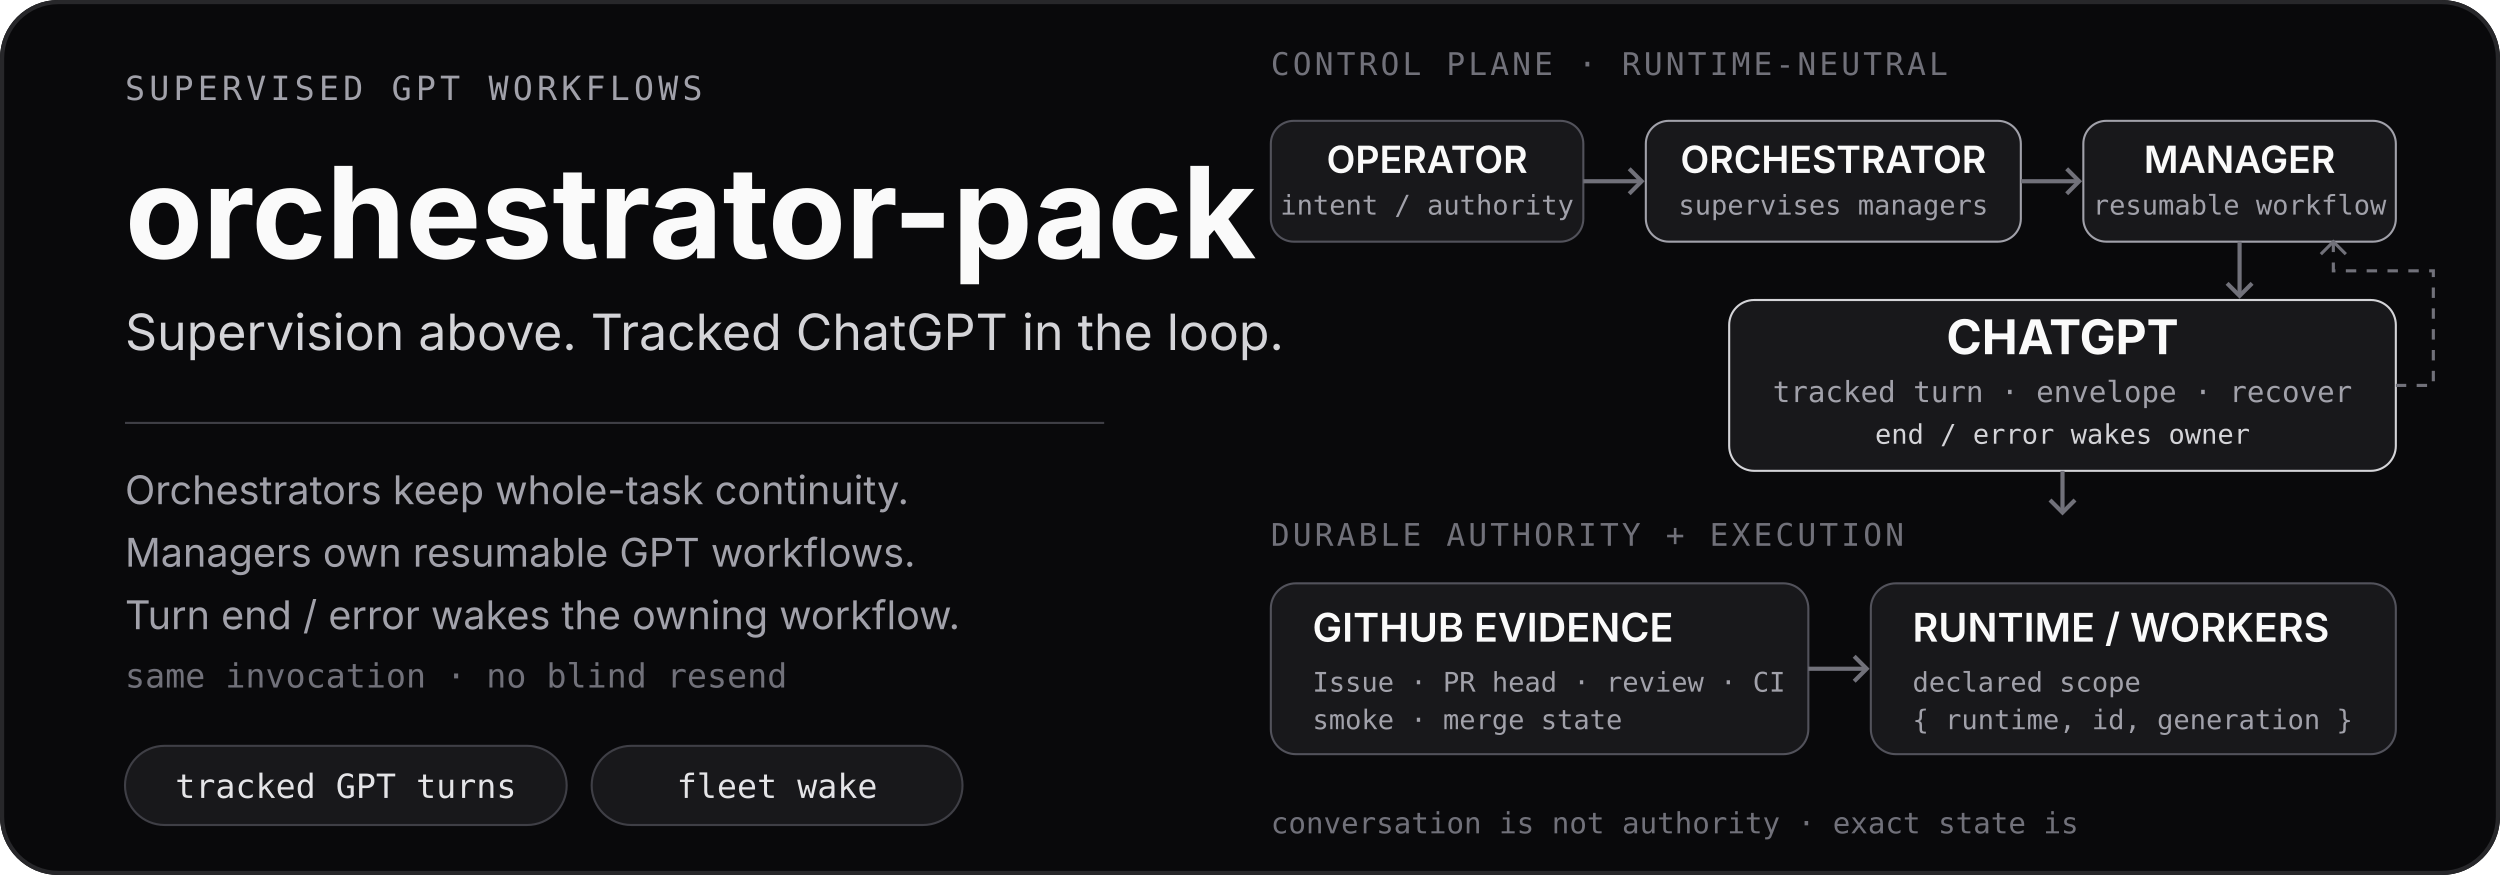
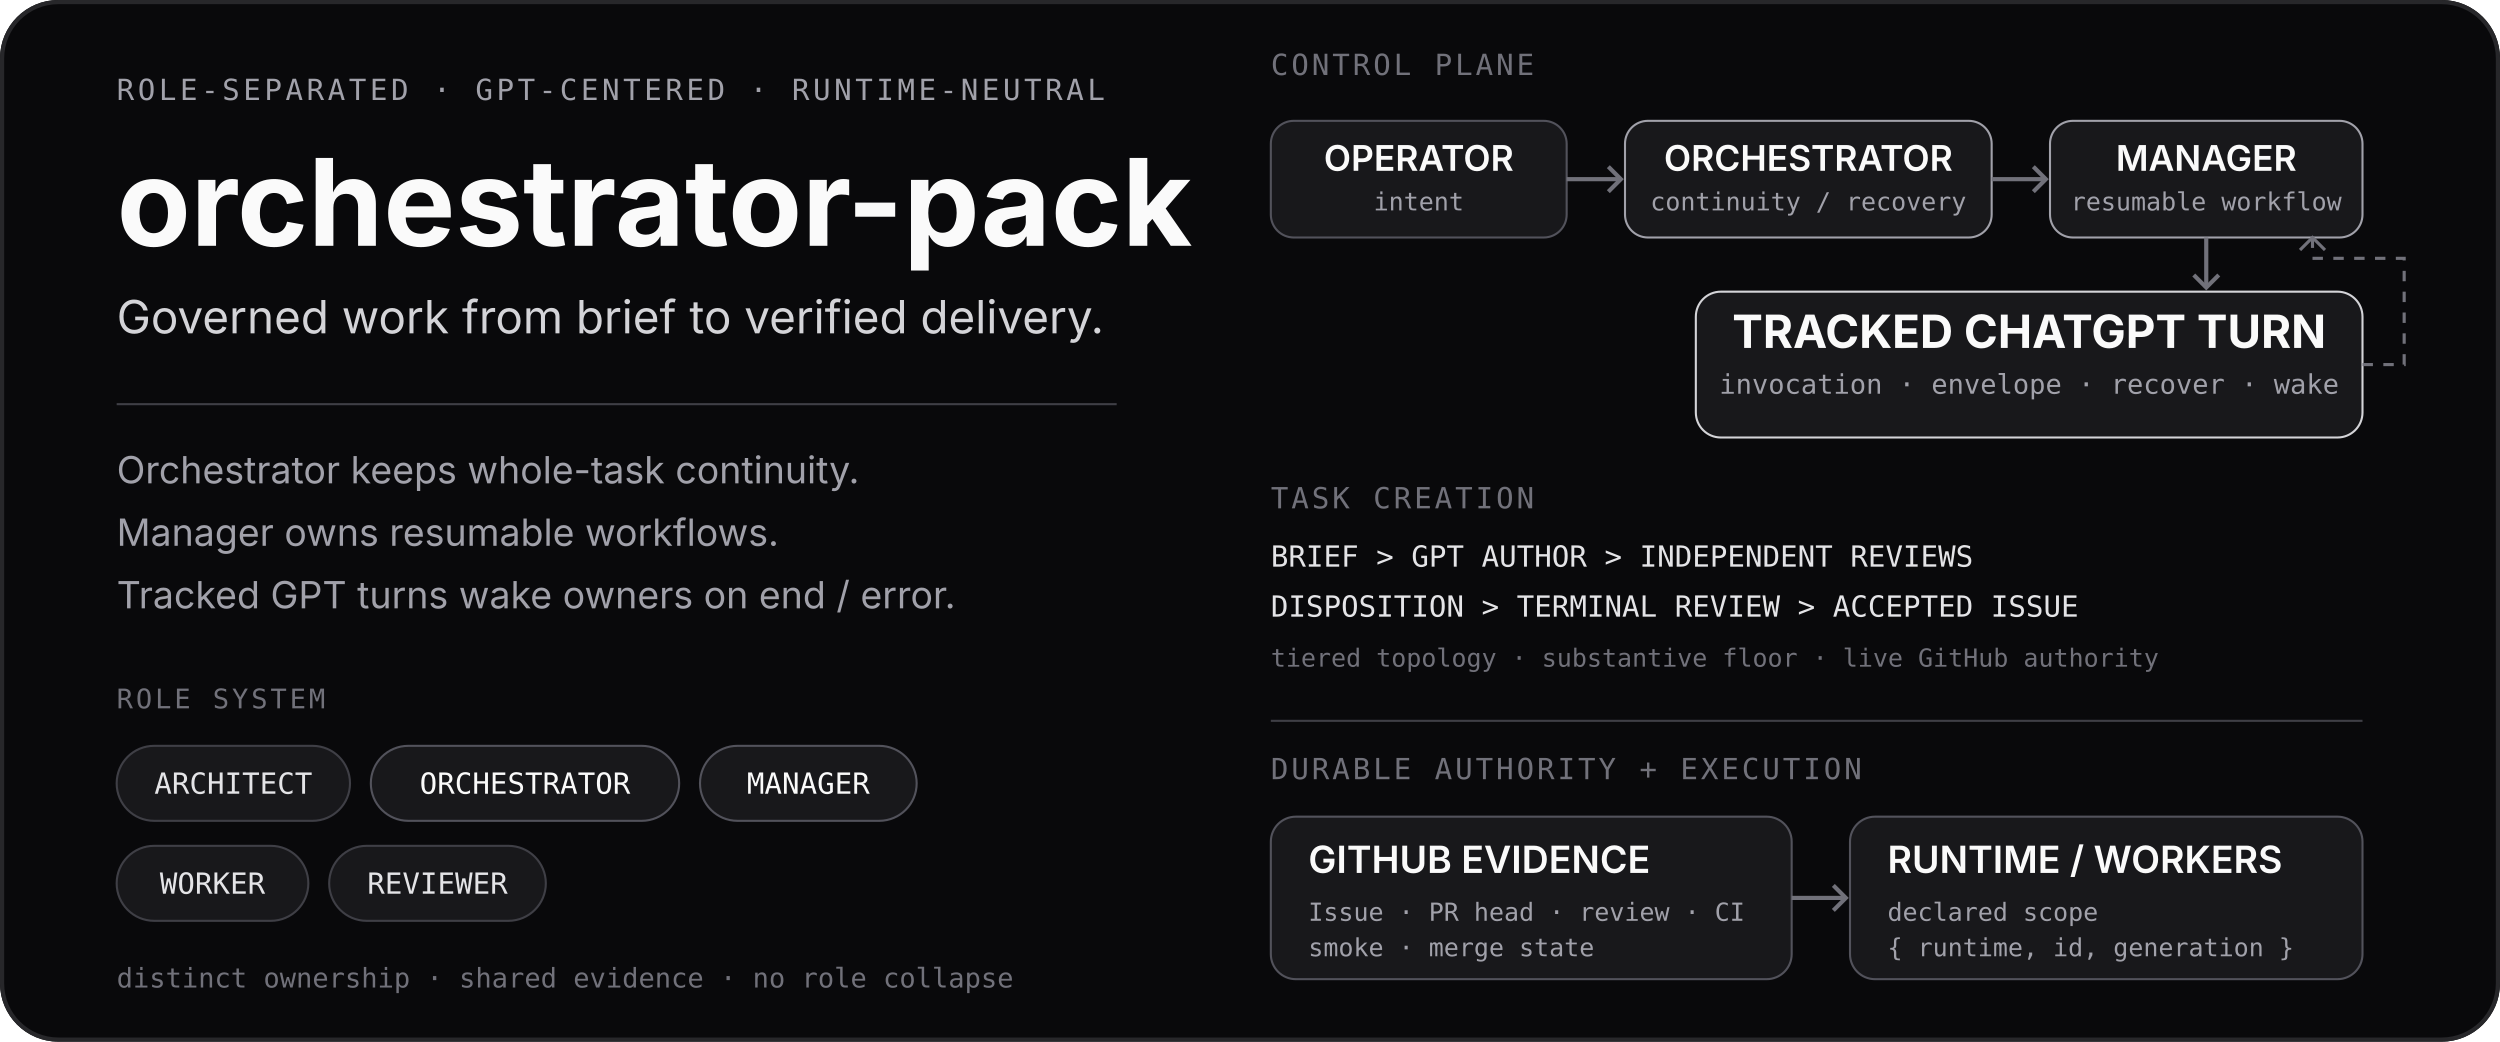
- <svg xmlns="http://www.w3.org/2000/svg" width="1200" height="420" viewBox="0 0 1200 420" role="img" aria-labelledby="title desc">
-   <rect width="1200" height="420" rx="28" fill="#09090b" />
-   <rect x="1" y="1" width="1198" height="418" rx="27" fill="none" stroke="#27272a" stroke-width="2" />
-   <g transform="translate(60 48)">
-     <text x="0" y="0" fill="#a1a1aa" font-size="16" font-family="ui-monospace, SFMono-Regular, Menlo, monospace" letter-spacing="2">SUPERVISED GPT WORKFLOWS</text>
-     <text x="0" y="76" fill="#fafafa" font-size="61" font-weight="700" font-family="-apple-system, BlinkMacSystemFont, Segoe UI, sans-serif">orchestrator-pack</text>
-     <text x="0" y="120" fill="#d4d4d8" font-size="24" font-family="-apple-system, BlinkMacSystemFont, Segoe UI, sans-serif">Supervision above. Tracked ChatGPT in the loop.</text>
-     <line x1="0" y1="155" x2="470" y2="155" stroke="#3f3f46" />
-     <text x="0" y="194" fill="#a1a1aa" font-size="19" font-family="-apple-system, BlinkMacSystemFont, Segoe UI, sans-serif">Orchestrators keep whole-task continuity.</text>
-     <text x="0" y="224" fill="#a1a1aa" font-size="19" font-family="-apple-system, BlinkMacSystemFont, Segoe UI, sans-serif">Managers own resumable GPT workflows.</text>
-     <text x="0" y="254" fill="#a1a1aa" font-size="19" font-family="-apple-system, BlinkMacSystemFont, Segoe UI, sans-serif">Turn end / error wakes the owning workflow.</text>
-     <text x="0" y="282" fill="#71717a" font-size="16" font-family="ui-monospace, SFMono-Regular, Menlo, monospace">same invocation · no blind resend</text>
+ <svg xmlns="http://www.w3.org/2000/svg" width="1200" height="500" viewBox="0 0 1200 500" role="img" aria-labelledby="title desc">
+   <rect width="1200" height="500" rx="28" fill="#09090b" />
+   <rect x="1" y="1" width="1198" height="498" rx="27" fill="none" stroke="#27272a" stroke-width="2" />
+   <g transform="translate(56 48)">
+     <text x="0" y="0" fill="#a1a1aa" font-size="14" font-family="ui-monospace, SFMono-Regular, Menlo, monospace" letter-spacing="1.7">ROLE-SEPARATED · GPT-CENTERED · RUNTIME-NEUTRAL</text>
+     <text x="0" y="70" fill="#fafafa" font-size="58" font-weight="700" font-family="-apple-system, BlinkMacSystemFont, Segoe UI, sans-serif">orchestrator-pack</text>
+     <text x="0" y="112" fill="#d4d4d8" font-size="22" font-family="-apple-system, BlinkMacSystemFont, Segoe UI, sans-serif">Governed work from brief to verified delivery.</text>
+     <line x1="0" y1="146" x2="480" y2="146" stroke="#3f3f46" />
+     <text x="0" y="184" fill="#a1a1aa" font-size="18" font-family="-apple-system, BlinkMacSystemFont, Segoe UI, sans-serif">Orchestrator keeps whole-task continuity.</text>
+     <text x="0" y="214" fill="#a1a1aa" font-size="18" font-family="-apple-system, BlinkMacSystemFont, Segoe UI, sans-serif">Manager owns resumable workflows.</text>
+     <text x="0" y="244" fill="#a1a1aa" font-size="18" font-family="-apple-system, BlinkMacSystemFont, Segoe UI, sans-serif">Tracked GPT turns wake owners on end / error.</text>
+     <text x="0" y="292" fill="#71717a" font-size="13" font-family="ui-monospace, SFMono-Regular, Menlo, monospace" letter-spacing="1.4">ROLE SYSTEM</text>
    <g transform="translate(0 310)">
-       <rect width="212" height="38" rx="19" fill="#18181b" stroke="#3f3f46" />
-       <text x="106" y="25" text-anchor="middle" fill="#e4e4e7" font-size="16" font-family="ui-monospace, SFMono-Regular, Menlo, monospace">tracked GPT turns</text>
-       <rect x="224" width="178" height="38" rx="19" fill="#18181b" stroke="#3f3f46" />
-       <text x="313" y="25" text-anchor="middle" fill="#e4e4e7" font-size="16" font-family="ui-monospace, SFMono-Regular, Menlo, monospace">fleet wake</text>
+       <rect x="0" y="0" width="112" height="36" rx="18" fill="#18181b" stroke="#3f3f46" />
+       <text x="56" y="23" text-anchor="middle" fill="#e4e4e7" font-size="14" font-family="ui-monospace, SFMono-Regular, Menlo, monospace">ARCHITECT</text>
+       <rect x="122" y="0" width="148" height="36" rx="18" fill="#18181b" stroke="#52525b" />
+       <text x="196" y="23" text-anchor="middle" fill="#fafafa" font-size="14" font-family="ui-monospace, SFMono-Regular, Menlo, monospace">ORCHESTRATOR</text>
+       <rect x="280" y="0" width="104" height="36" rx="18" fill="#18181b" stroke="#52525b" />
+       <text x="332" y="23" text-anchor="middle" fill="#fafafa" font-size="14" font-family="ui-monospace, SFMono-Regular, Menlo, monospace">MANAGER</text>
+       <rect x="0" y="48" width="92" height="36" rx="18" fill="#18181b" stroke="#3f3f46" />
+       <text x="46" y="71" text-anchor="middle" fill="#e4e4e7" font-size="14" font-family="ui-monospace, SFMono-Regular, Menlo, monospace">WORKER</text>
+       <rect x="102" y="48" width="104" height="36" rx="18" fill="#18181b" stroke="#3f3f46" />
+       <text x="154" y="71" text-anchor="middle" fill="#e4e4e7" font-size="14" font-family="ui-monospace, SFMono-Regular, Menlo, monospace">REVIEWER</text>
+     </g>
+     <text x="0" y="426" fill="#71717a" font-size="13" font-family="ui-monospace, SFMono-Regular, Menlo, monospace">distinct ownership · shared evidence · no role collapse</text>
+   </g>
+   <g transform="translate(610 36)">
+     <text x="0" y="0" fill="#71717a" font-size="14" font-family="ui-monospace, SFMono-Regular, Menlo, monospace" letter-spacing="1.4">CONTROL PLANE</text>
+     <g transform="translate(0 22)">
+       <rect x="0" y="0" width="142" height="56" rx="11" fill="#18181b" stroke="#52525b" />
+       <text x="71" y="24" text-anchor="middle" fill="#fafafa" font-size="17" font-weight="600" font-family="-apple-system, BlinkMacSystemFont, Segoe UI, sans-serif">OPERATOR</text>
+       <text x="71" y="43" text-anchor="middle" fill="#a1a1aa" font-size="12" font-family="ui-monospace, SFMono-Regular, Menlo, monospace">intent</text>
+       <line x1="142" y1="28" x2="168" y2="28" stroke="#71717a" stroke-width="2" />
+       <path d="M162 22 L168 28 L162 34" fill="none" stroke="#71717a" stroke-width="2" />
+       <rect x="170" y="0" width="176" height="56" rx="11" fill="#18181b" stroke="#a1a1aa" />
+       <text x="258" y="24" text-anchor="middle" fill="#fafafa" font-size="17" font-weight="600" font-family="-apple-system, BlinkMacSystemFont, Segoe UI, sans-serif">ORCHESTRATOR</text>
+       <text x="258" y="43" text-anchor="middle" fill="#a1a1aa" font-size="12" font-family="ui-monospace, SFMono-Regular, Menlo, monospace">continuity / recovery</text>
+       <line x1="346" y1="28" x2="372" y2="28" stroke="#71717a" stroke-width="2" />
+       <path d="M366 22 L372 28 L366 34" fill="none" stroke="#71717a" stroke-width="2" />
+       <rect x="374" y="0" width="150" height="56" rx="11" fill="#18181b" stroke="#a1a1aa" />
+       <text x="449" y="24" text-anchor="middle" fill="#fafafa" font-size="17" font-weight="600" font-family="-apple-system, BlinkMacSystemFont, Segoe UI, sans-serif">MANAGER</text>
+       <text x="449" y="43" text-anchor="middle" fill="#a1a1aa" font-size="12" font-family="ui-monospace, SFMono-Regular, Menlo, monospace">resumable workflow</text>
+     </g>
+     <line x1="449" y1="78" x2="449" y2="102" stroke="#71717a" stroke-width="2" />
+     <path d="M443 96 L449 102 L455 96" fill="none" stroke="#71717a" stroke-width="2" />
+     <g transform="translate(204 104)">
+       <rect width="320" height="70" rx="12" fill="#18181b" stroke="#d4d4d8" />
+       <text x="160" y="27" text-anchor="middle" fill="#fafafa" font-size="22" font-weight="650" font-family="-apple-system, BlinkMacSystemFont, Segoe UI, sans-serif">TRACKED CHATGPT TURN</text>
+       <text x="160" y="49" text-anchor="middle" fill="#a1a1aa" font-size="13" font-family="ui-monospace, SFMono-Regular, Menlo, monospace">invocation · envelope · recover · wake</text>
+     </g>
+     <path d="M524 139 H544 V88 H500 V78" fill="none" stroke="#71717a" stroke-width="1.5" stroke-dasharray="5 5" />
+     <path d="M494 84 L500 78 L506 84" fill="none" stroke="#71717a" stroke-width="1.5" />
+     <text x="0" y="208" fill="#71717a" font-size="14" font-family="ui-monospace, SFMono-Regular, Menlo, monospace" letter-spacing="1.4">TASK CREATION</text>
+     <text x="0" y="236" fill="#e4e4e7" font-size="14" font-family="ui-monospace, SFMono-Regular, Menlo, monospace">BRIEF  &gt;  GPT AUTHOR  &gt;  INDEPENDENT REVIEWS</text>
+     <text x="0" y="260" fill="#e4e4e7" font-size="14" font-family="ui-monospace, SFMono-Regular, Menlo, monospace">DISPOSITION  &gt;  TERMINAL REVIEW  &gt;  ACCEPTED ISSUE</text>
+     <text x="0" y="284" fill="#71717a" font-size="12" font-family="ui-monospace, SFMono-Regular, Menlo, monospace">tiered topology · substantive floor · live GitHub authority</text>
+     <line x1="0" y1="310" x2="524" y2="310" stroke="#3f3f46" />
+     <text x="0" y="338" fill="#71717a" font-size="14" font-family="ui-monospace, SFMono-Regular, Menlo, monospace" letter-spacing="1.4">DURABLE AUTHORITY + EXECUTION</text>
+     <g transform="translate(0 356)">
+       <rect x="0" y="0" width="250" height="78" rx="12" fill="#18181b" stroke="#52525b" />
+       <text x="18" y="27" fill="#fafafa" font-size="18" font-weight="600" font-family="-apple-system, BlinkMacSystemFont, Segoe UI, sans-serif">GITHUB EVIDENCE</text>
+       <text x="18" y="50" fill="#a1a1aa" font-size="12" font-family="ui-monospace, SFMono-Regular, Menlo, monospace">Issue · PR head · review · CI</text>
+       <text x="18" y="67" fill="#a1a1aa" font-size="12" font-family="ui-monospace, SFMono-Regular, Menlo, monospace">smoke · merge state</text>
+       <line x1="250" y1="39" x2="276" y2="39" stroke="#71717a" stroke-width="2" />
+       <path d="M270 33 L276 39 L270 45" fill="none" stroke="#71717a" stroke-width="2" />
+       <rect x="278" y="0" width="246" height="78" rx="12" fill="#18181b" stroke="#52525b" />
+       <text x="296" y="27" fill="#fafafa" font-size="18" font-weight="600" font-family="-apple-system, BlinkMacSystemFont, Segoe UI, sans-serif">RUNTIME / WORKERS</text>
+       <text x="296" y="50" fill="#a1a1aa" font-size="12" font-family="ui-monospace, SFMono-Regular, Menlo, monospace">declared scope</text>
+       <text x="296" y="67" fill="#a1a1aa" font-size="12" font-family="ui-monospace, SFMono-Regular, Menlo, monospace">{ runtime, id, generation }</text>
    </g>
  </g>
-   <g transform="translate(610 36)">
-     <text x="0" y="0" fill="#71717a" font-size="15" font-family="ui-monospace, SFMono-Regular, Menlo, monospace" letter-spacing="1.5">CONTROL PLANE · RUNTIME-NEUTRAL</text>
-     <g transform="translate(0 22)">
-       <rect x="0" y="0" width="150" height="58" rx="11" fill="#18181b" stroke="#52525b" />
-       <text x="75" y="25" text-anchor="middle" fill="#fafafa" font-size="18" font-weight="600" font-family="-apple-system, BlinkMacSystemFont, Segoe UI, sans-serif">OPERATOR</text>
-       <text x="75" y="45" text-anchor="middle" fill="#a1a1aa" font-size="13" font-family="ui-monospace, SFMono-Regular, Menlo, monospace">intent / authority</text>
-       <line x1="150" y1="29" x2="178" y2="29" stroke="#71717a" stroke-width="2" />
-       <path d="M172 23 L178 29 L172 35" fill="none" stroke="#71717a" stroke-width="2" />
-       <rect x="180" y="0" width="180" height="58" rx="11" fill="#18181b" stroke="#a1a1aa" />
-       <text x="270" y="25" text-anchor="middle" fill="#fafafa" font-size="18" font-weight="600" font-family="-apple-system, BlinkMacSystemFont, Segoe UI, sans-serif">ORCHESTRATOR</text>
-       <text x="270" y="45" text-anchor="middle" fill="#a1a1aa" font-size="13" font-family="ui-monospace, SFMono-Regular, Menlo, monospace">supervises managers</text>
-       <line x1="360" y1="29" x2="388" y2="29" stroke="#71717a" stroke-width="2" />
-       <path d="M382 23 L388 29 L382 35" fill="none" stroke="#71717a" stroke-width="2" />
-       <rect x="390" y="0" width="150" height="58" rx="11" fill="#18181b" stroke="#a1a1aa" />
-       <text x="465" y="25" text-anchor="middle" fill="#fafafa" font-size="18" font-weight="600" font-family="-apple-system, BlinkMacSystemFont, Segoe UI, sans-serif">MANAGER</text>
-       <text x="465" y="45" text-anchor="middle" fill="#a1a1aa" font-size="13" font-family="ui-monospace, SFMono-Regular, Menlo, monospace">resumable workflow</text>
-     </g>
-     <line x1="465" y1="80" x2="465" y2="106" stroke="#71717a" stroke-width="2" />
-     <path d="M459 100 L465 106 L471 100" fill="none" stroke="#71717a" stroke-width="2" />
-     <g transform="translate(220 108)">
-       <rect width="320" height="82" rx="12" fill="#18181b" stroke="#d4d4d8" />
-       <text x="160" y="26" text-anchor="middle" fill="#fafafa" font-size="23" font-weight="650" font-family="-apple-system, BlinkMacSystemFont, Segoe UI, sans-serif">CHATGPT</text>
-       <text x="160" y="49" text-anchor="middle" fill="#a1a1aa" font-size="14" font-family="ui-monospace, SFMono-Regular, Menlo, monospace">tracked turn · envelope · recover</text>
-       <text x="160" y="69" text-anchor="middle" fill="#d4d4d8" font-size="13" font-family="ui-monospace, SFMono-Regular, Menlo, monospace">end / error wakes owner</text>
-     </g>
-     <path d="M540 149 H558 V94 H510 V80" fill="none" stroke="#71717a" stroke-width="1.5" stroke-dasharray="5 5" />
-     <path d="M504 86 L510 80 L516 86" fill="none" stroke="#71717a" stroke-width="1.5" />
-     <line x1="380" y1="190" x2="380" y2="210" stroke="#71717a" stroke-width="2" />
-     <path d="M374 204 L380 210 L386 204" fill="none" stroke="#71717a" stroke-width="2" />
-     <text x="0" y="226" fill="#71717a" font-size="15" font-family="ui-monospace, SFMono-Regular, Menlo, monospace" letter-spacing="1.5">DURABLE AUTHORITY + EXECUTION</text>
-     <g transform="translate(0 244)">
-       <rect x="0" y="0" width="258" height="82" rx="12" fill="#18181b" stroke="#52525b" />
-       <text x="20" y="28" fill="#fafafa" font-size="19" font-weight="600" font-family="-apple-system, BlinkMacSystemFont, Segoe UI, sans-serif">GITHUB EVIDENCE</text>
-       <text x="20" y="52" fill="#a1a1aa" font-size="13" font-family="ui-monospace, SFMono-Regular, Menlo, monospace">Issue · PR head · review · CI</text>
-       <text x="20" y="70" fill="#a1a1aa" font-size="13" font-family="ui-monospace, SFMono-Regular, Menlo, monospace">smoke · merge state</text>
-       <line x1="258" y1="41" x2="286" y2="41" stroke="#71717a" stroke-width="2" />
-       <path d="M280 35 L286 41 L280 47" fill="none" stroke="#71717a" stroke-width="2" />
-       <rect x="288" y="0" width="252" height="82" rx="12" fill="#18181b" stroke="#52525b" />
-       <text x="308" y="28" fill="#fafafa" font-size="19" font-weight="600" font-family="-apple-system, BlinkMacSystemFont, Segoe UI, sans-serif">RUNTIME / WORKERS</text>
-       <text x="308" y="52" fill="#a1a1aa" font-size="13" font-family="ui-monospace, SFMono-Regular, Menlo, monospace">declared scope</text>
-       <text x="308" y="70" fill="#a1a1aa" font-size="13" font-family="ui-monospace, SFMono-Regular, Menlo, monospace">{ runtime, id, generation }</text>
-     </g>
-     <text x="0" y="364" fill="#71717a" font-size="14" font-family="ui-monospace, SFMono-Regular, Menlo, monospace">conversation is not authority · exact state is</text>
-   </g>
</svg>
